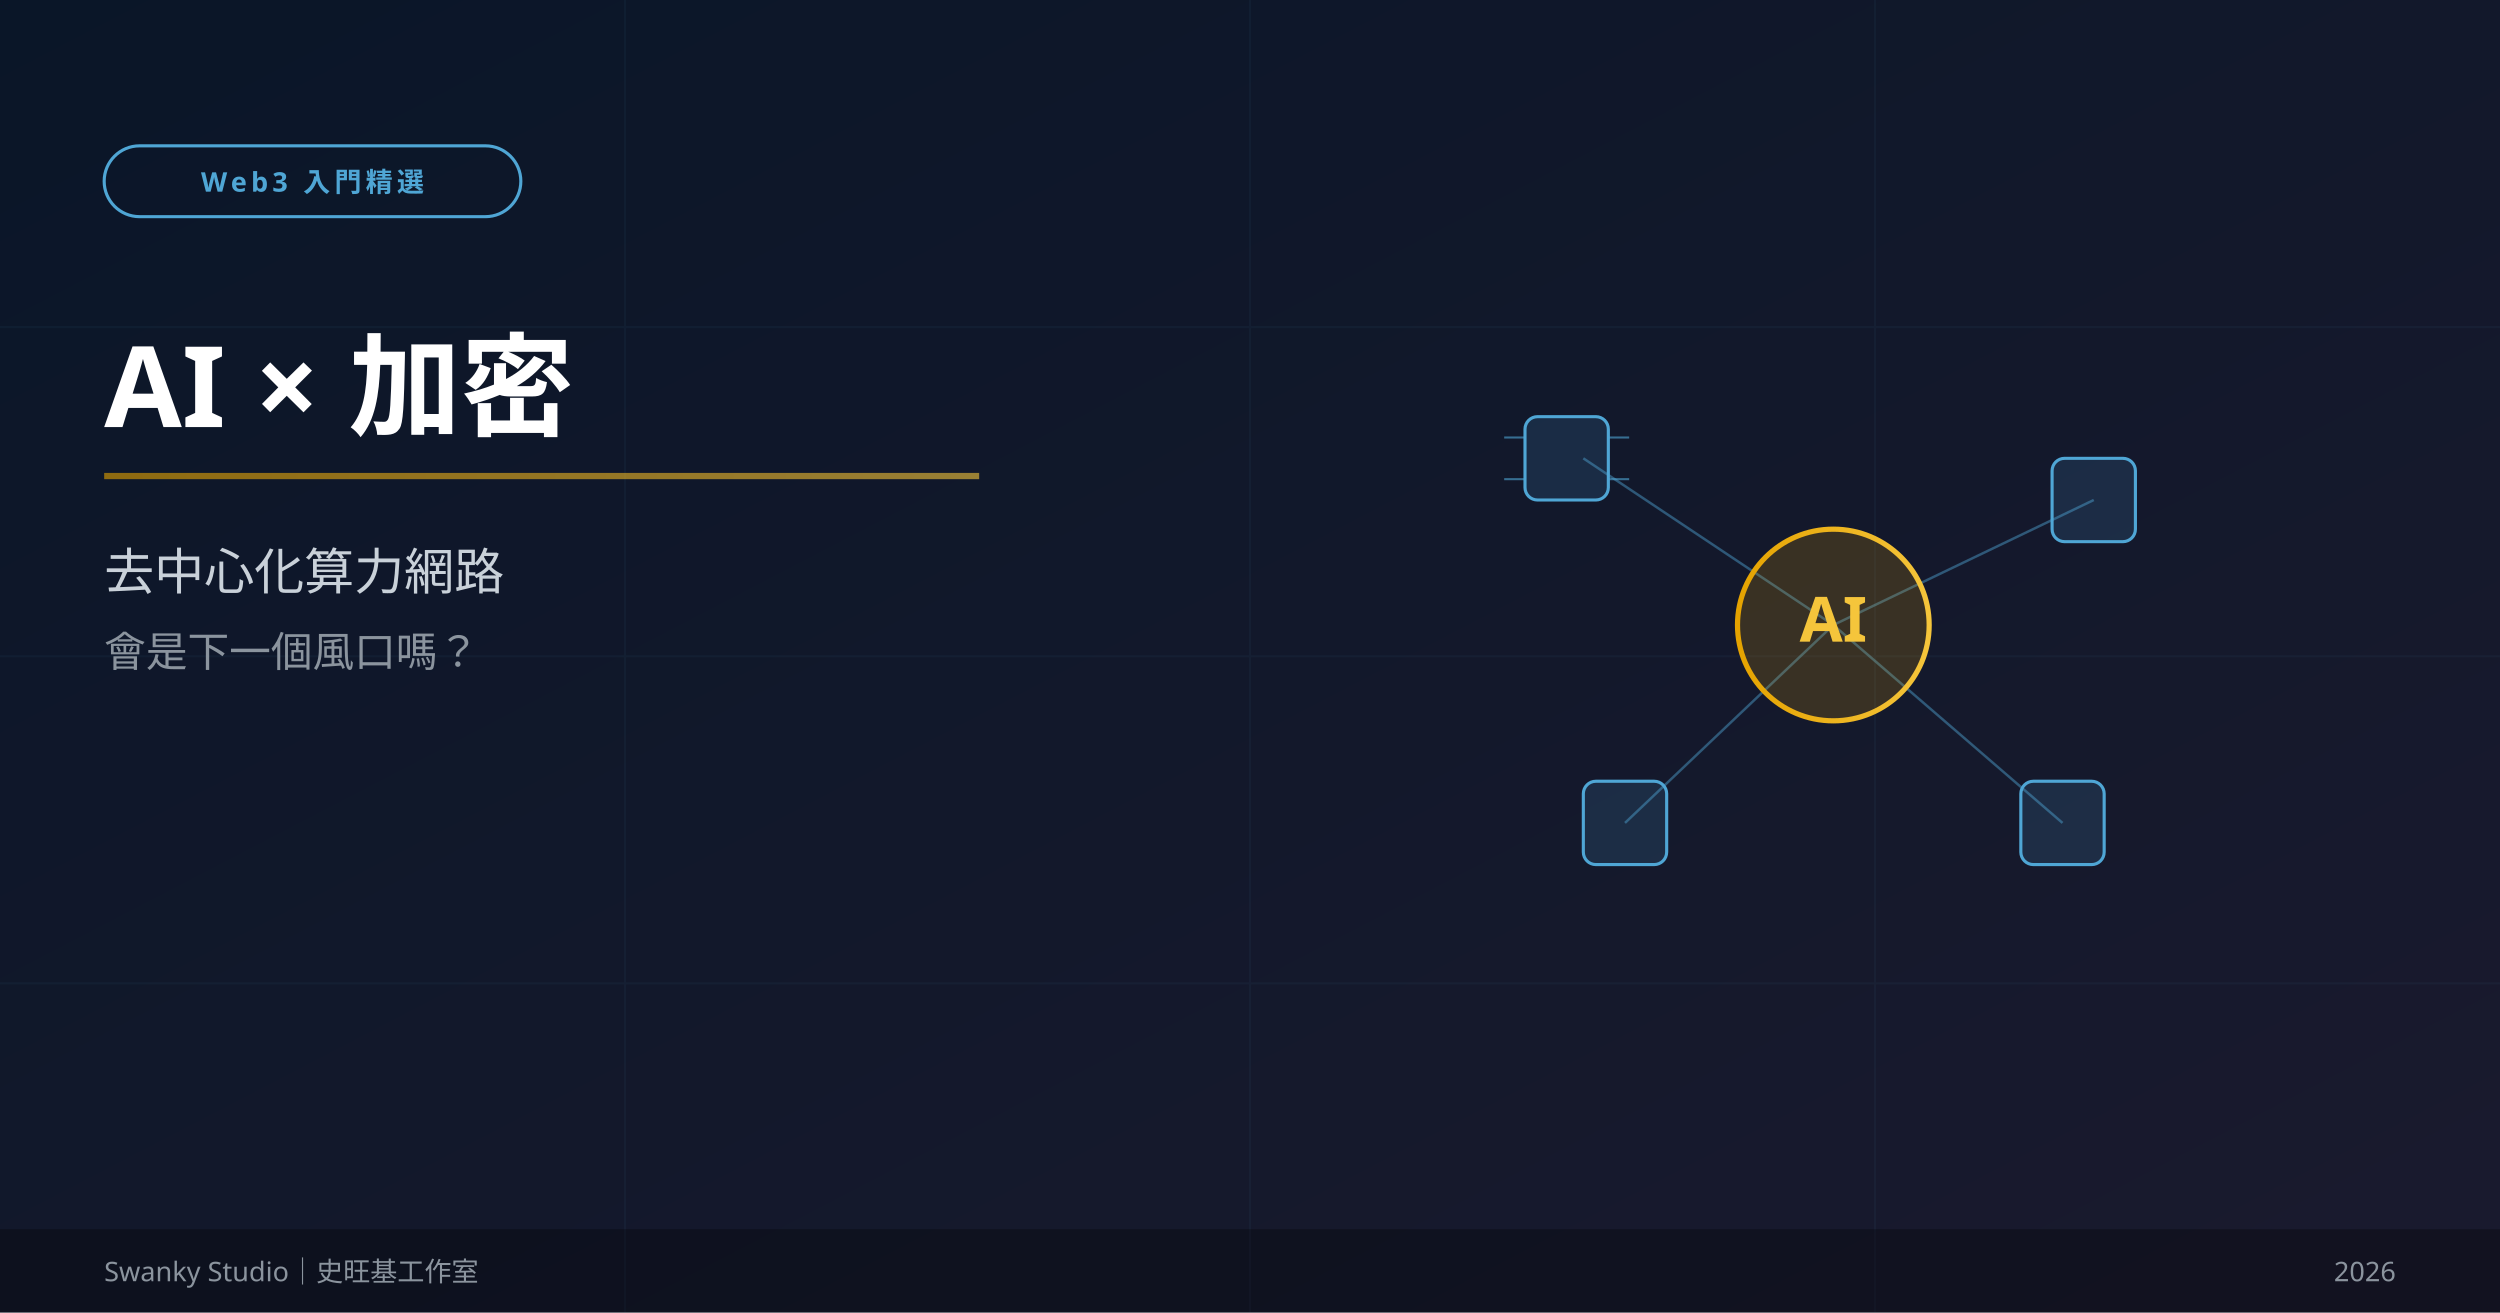
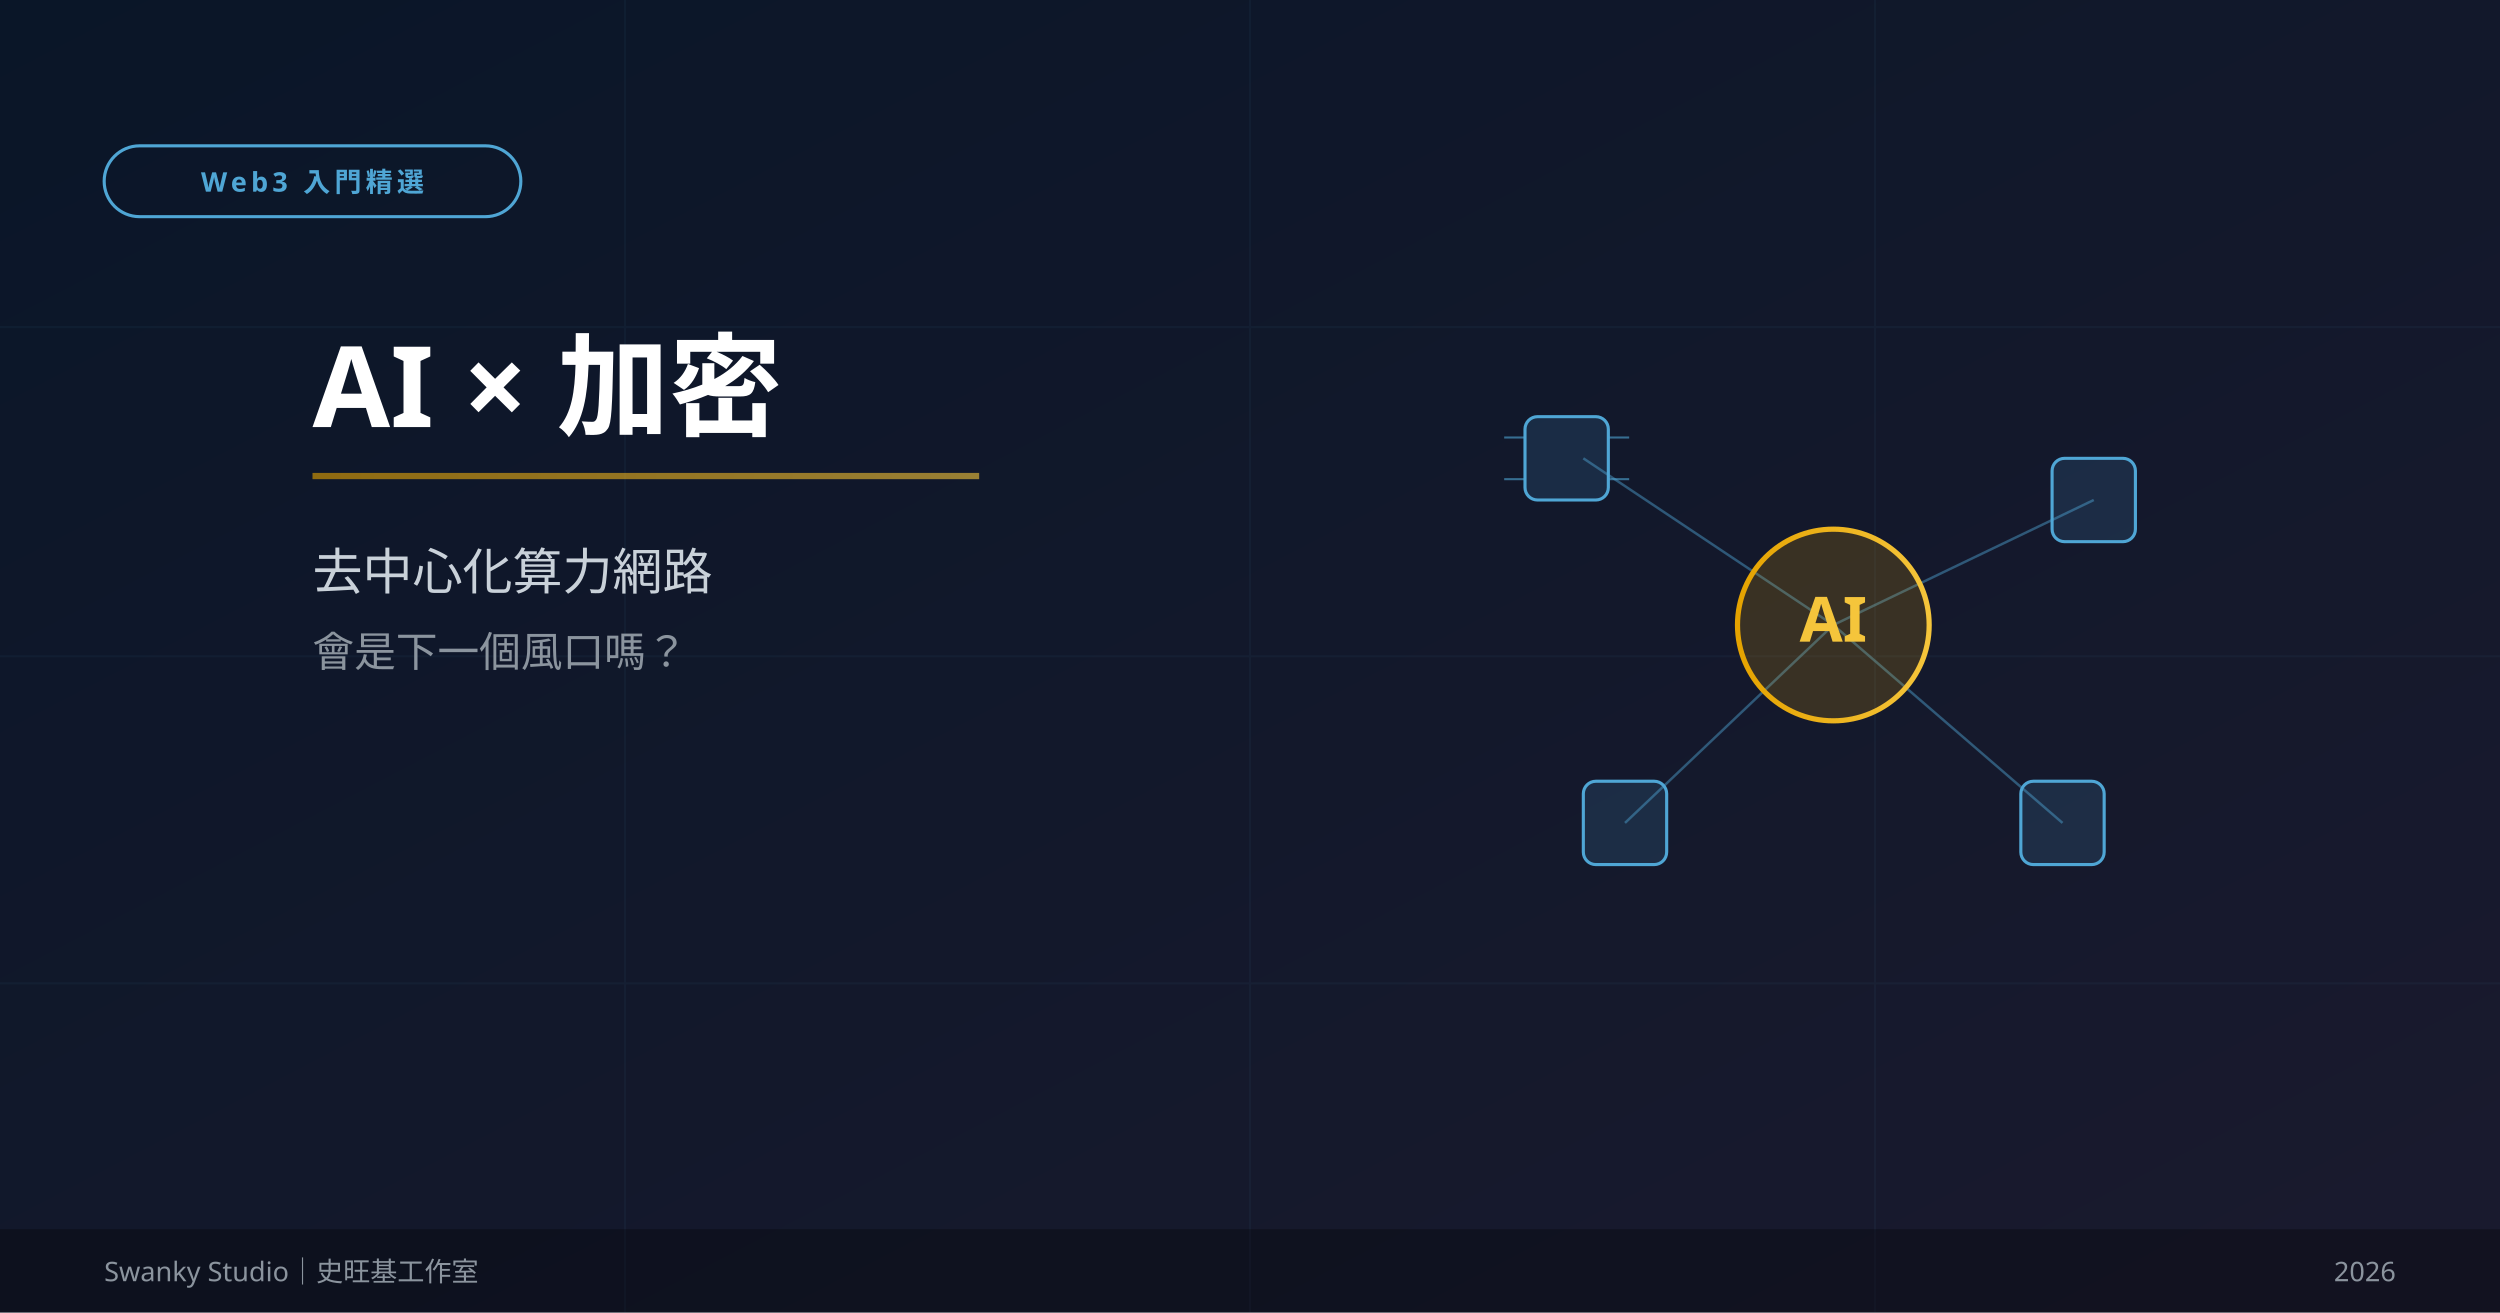
<svg xmlns="http://www.w3.org/2000/svg" viewBox="0 0 1200 630" width="1200" height="630">
  <defs>
    <linearGradient id="bg" x1="0%" y1="0%" x2="100%" y2="100%">
      <stop offset="0%" style="stop-color:#0a1628;stop-opacity:1" />
      <stop offset="100%" style="stop-color:#1a1a2e;stop-opacity:1" />
    </linearGradient>
    <linearGradient id="gold" x1="0%" y1="0%" x2="100%" y2="0%">
      <stop offset="0%" style="stop-color:#E5A300;stop-opacity:1" />
      <stop offset="100%" style="stop-color:#F5C53B;stop-opacity:1" />
    </linearGradient>
  </defs>
  <rect width="1200" height="630" fill="url(#bg)" />
  <g opacity="0.05" stroke="#4fa6d5" stroke-width="1">
    <line x1="0" y1="157" x2="1200" y2="157" />
    <line x1="0" y1="315" x2="1200" y2="315" />
    <line x1="0" y1="472" x2="1200" y2="472" />
    <line x1="300" y1="0" x2="300" y2="630" />
    <line x1="600" y1="0" x2="600" y2="630" />
    <line x1="900" y1="0" x2="900" y2="630" />
  </g>
  <g transform="translate(880,300)">
    <g stroke="#4fa6d5" stroke-width="1.2" opacity="0.45">
      <line x1="0" y1="0" x2="-120" y2="-80" />
      <line x1="0" y1="0" x2="125" y2="-60" />
      <line x1="0" y1="0" x2="-100" y2="95" />
      <line x1="0" y1="0" x2="110" y2="95" />
    </g>
    <g fill="#4fa6d5" fill-opacity="0.15" stroke="#4fa6d5" stroke-width="1.5">
      <rect x="-148" y="-100" width="40" height="40" rx="6" />
      <rect x="105" y="-80" width="40" height="40" rx="6" />
      <rect x="-120" y="75" width="40" height="40" rx="6" />
      <rect x="90" y="75" width="40" height="40" rx="6" />
    </g>
    <g stroke="#4fa6d5" stroke-width="1" opacity="0.6">
      <line x1="-148" y1="-90" x2="-158" y2="-90" />
      <line x1="-148" y1="-70" x2="-158" y2="-70" />
      <line x1="-108" y1="-90" x2="-98" y2="-90" />
      <line x1="-108" y1="-70" x2="-98" y2="-70" />
    </g>
    <circle r="46" fill="#E5A300" fill-opacity="0.18" stroke="url(#gold)" stroke-width="2.5" />
    <text x="0" y="8" font-family="sans-serif" font-size="30" font-weight="bold" fill="#F5C53B" text-anchor="middle">AI</text>
  </g>
  <rect x="50" y="70" width="200" height="34" rx="17" fill="none" stroke="#4fa6d5" stroke-width="1.5" />
  <text x="150" y="92" font-family="sans-serif" font-size="13" font-weight="bold" fill="#4fa6d5" text-anchor="middle" letter-spacing="2">Web3 入門精選</text>
-   <text x="50" y="205" font-family="sans-serif" font-size="54" font-weight="bold" fill="#ffffff">AI × 加密</text>
-   <rect x="50" y="227" width="420" height="3" fill="url(#gold)" opacity="0.6" />
-   <text x="50" y="283" font-family="sans-serif" font-size="24" fill="#c9d1d9">去中心化算力網路</text>
-   <text x="50" y="320" font-family="sans-serif" font-size="20" fill="#8b949e">會是下一個風口嗎？</text>
+   <text x="150" y="205" font-family="sans-serif" font-size="54" font-weight="bold" fill="#ffffff">AI × 加密</text>
+   <rect x="150" y="227" width="320" height="3" fill="url(#gold)" opacity="0.6" />
+   <text x="150" y="283" font-family="sans-serif" font-size="24" fill="#c9d1d9">去中心化算力網路</text>
+   <text x="150" y="320" font-family="sans-serif" font-size="20" fill="#8b949e">會是下一個風口嗎？</text>
  <rect x="0" y="590" width="1200" height="40" fill="#000000" opacity="0.3" />
  <text x="50" y="615" font-family="sans-serif" font-size="13" fill="#8b949e">Swanky Studio｜史旺基工作室</text>
  <text x="1150" y="615" font-family="sans-serif" font-size="13" fill="#8b949e" text-anchor="end">2026</text>
</svg>
